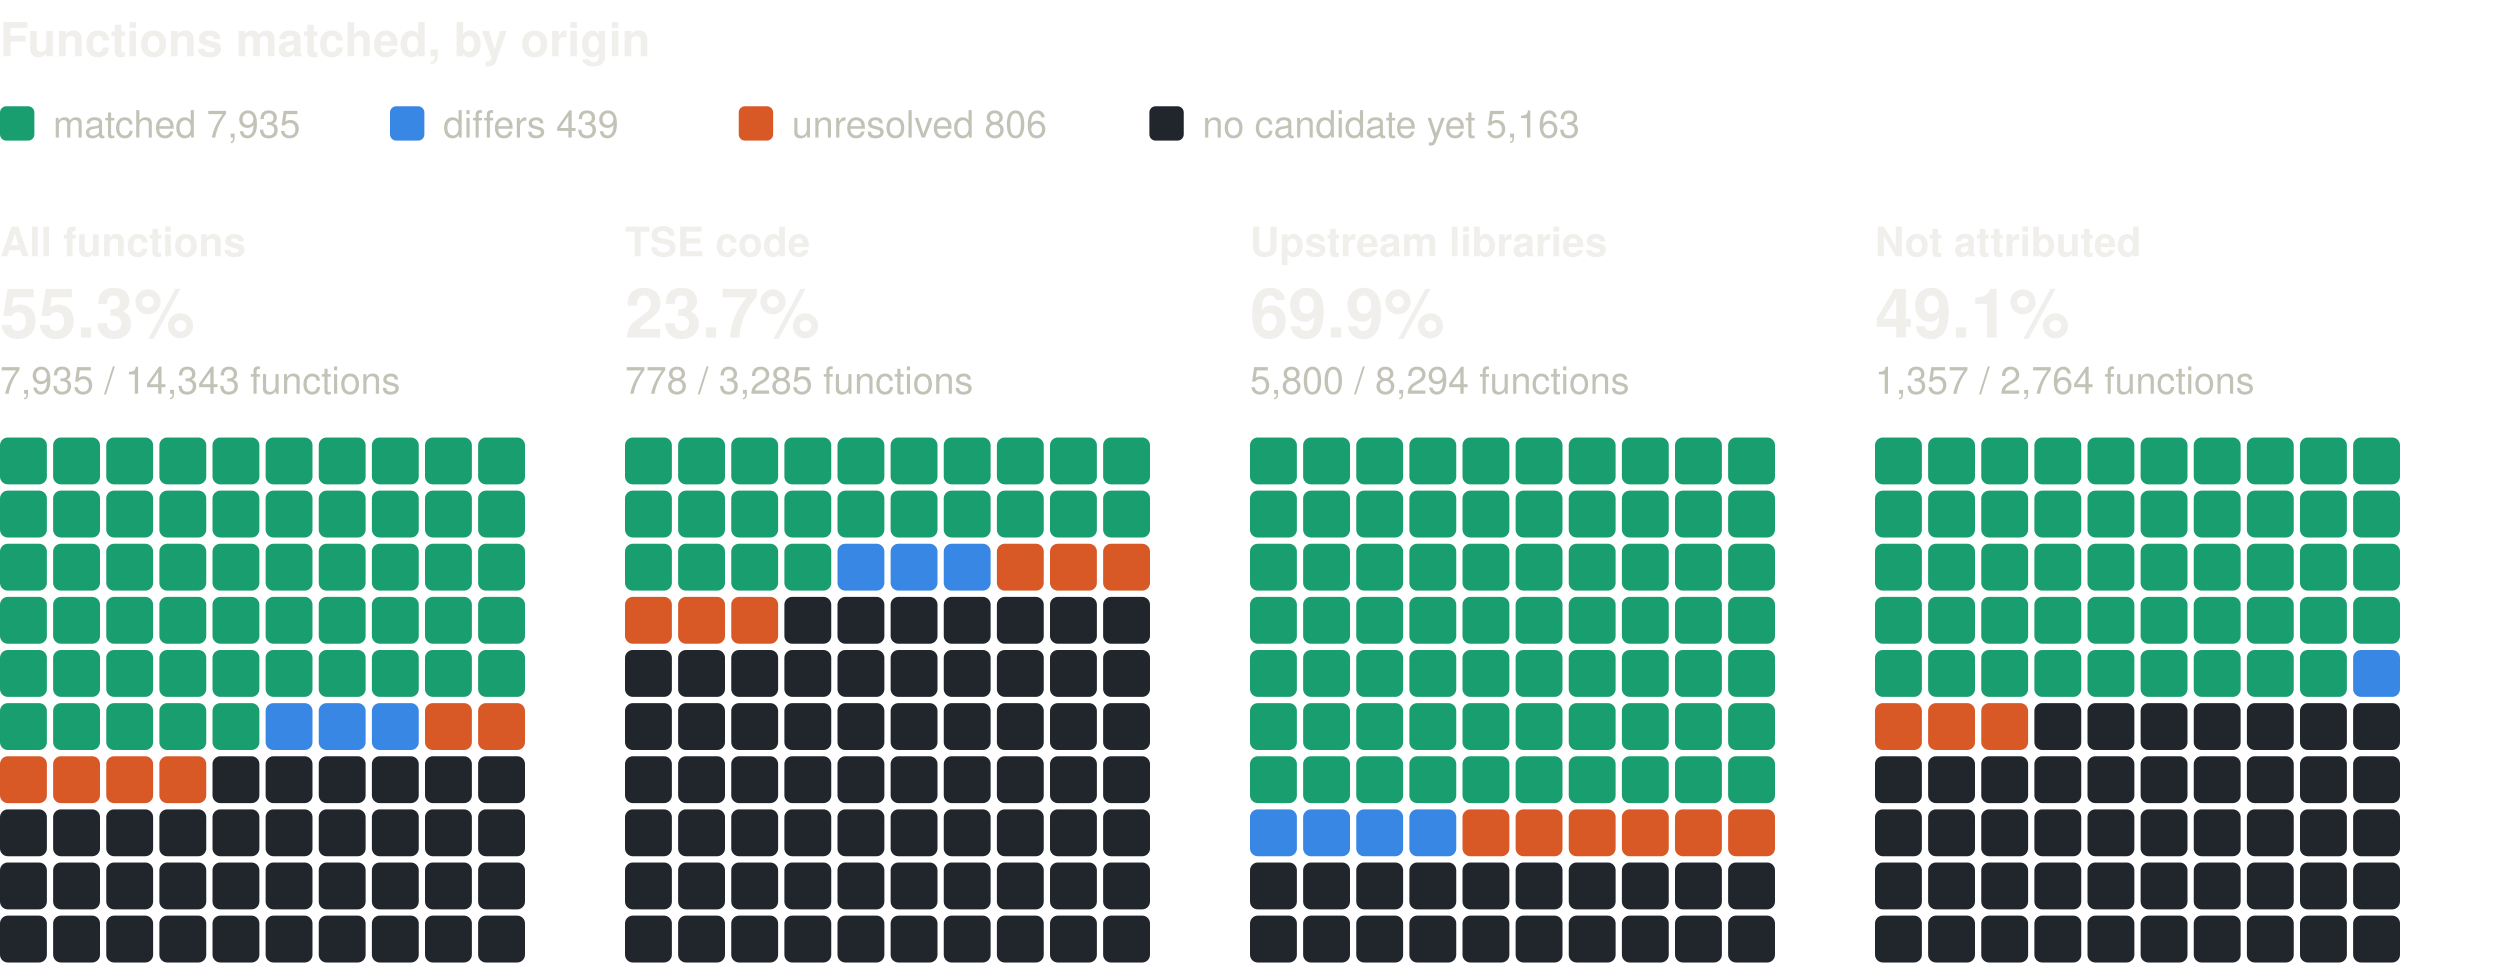
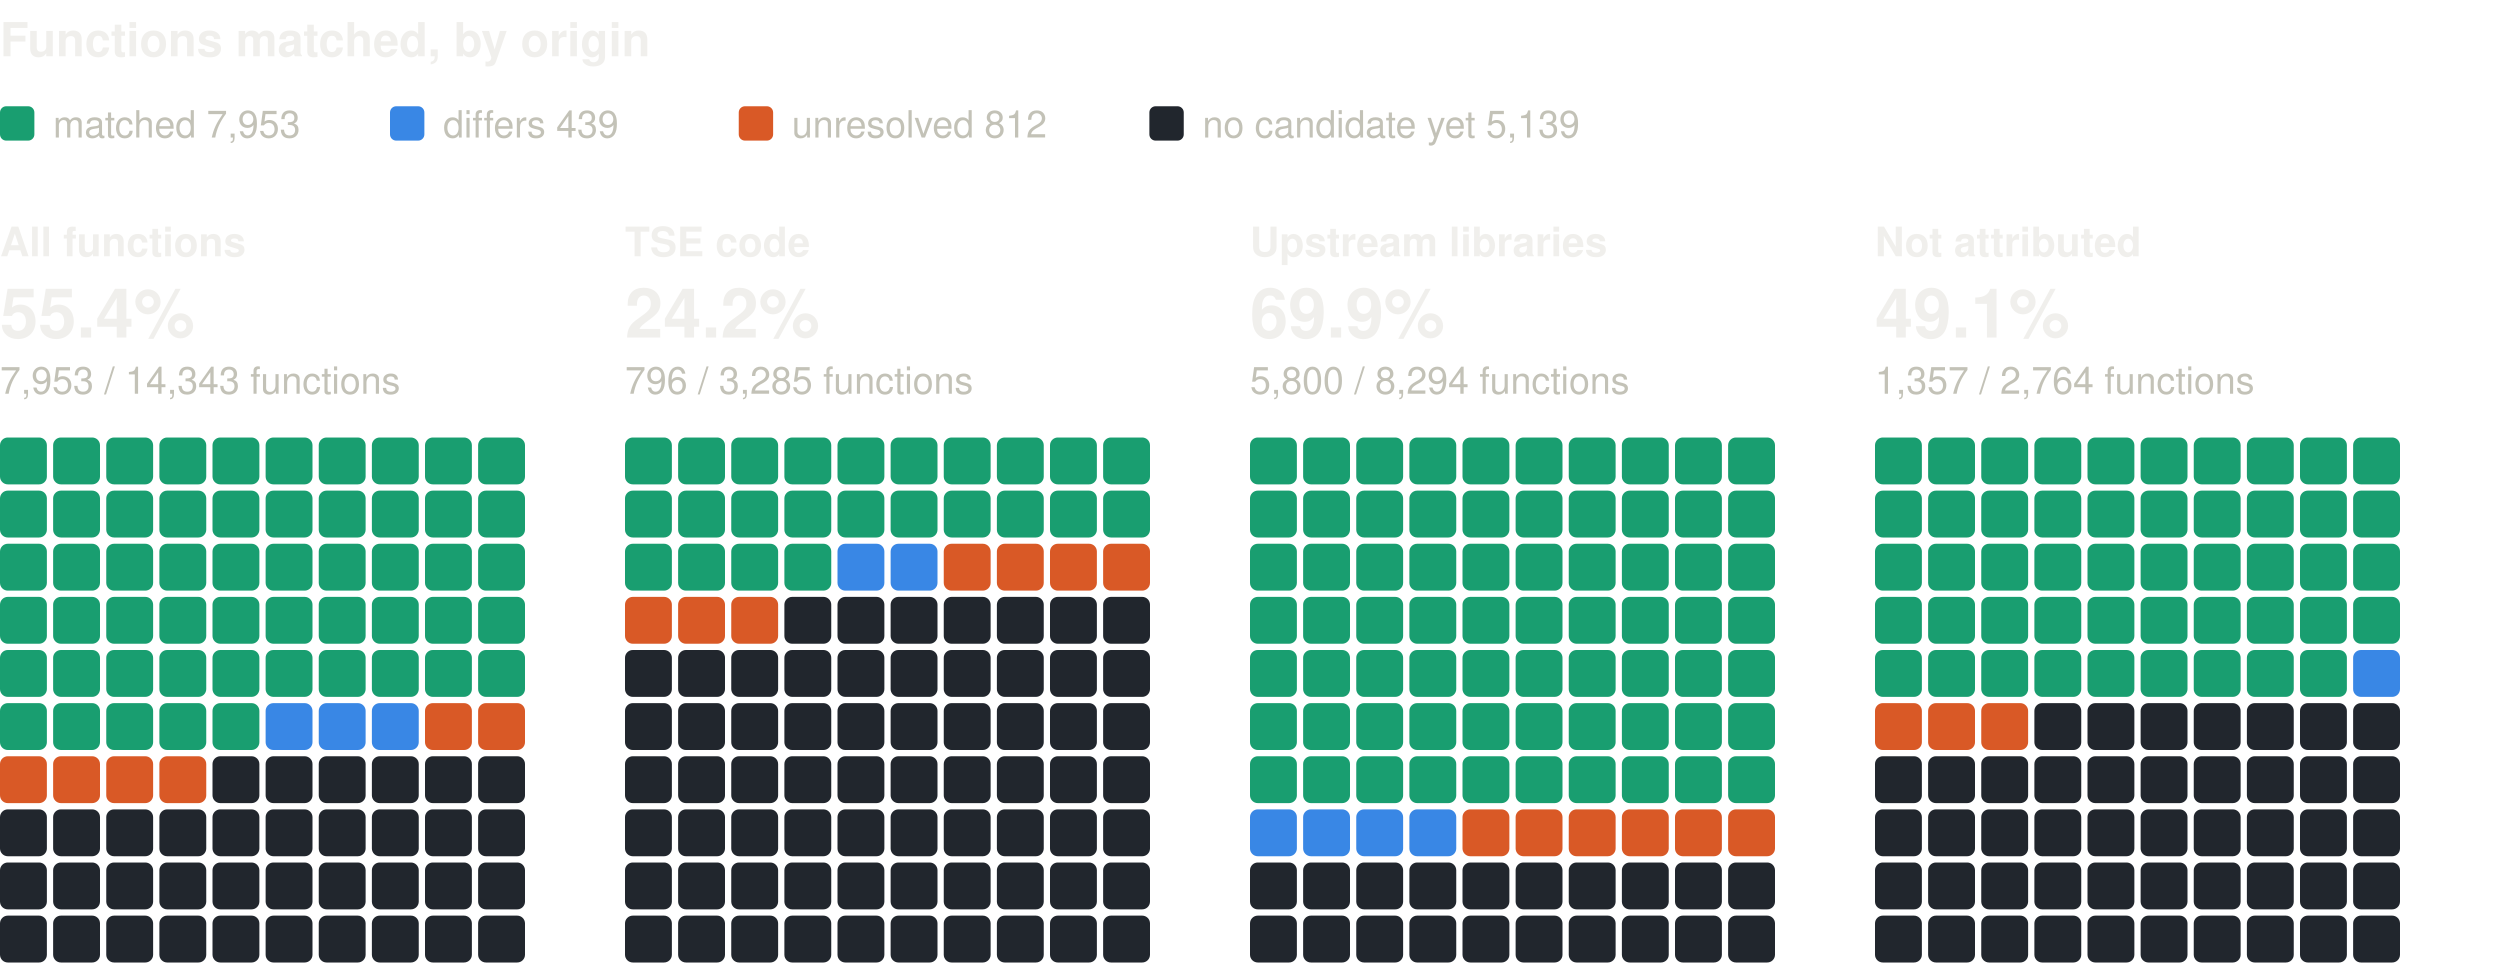
<svg xmlns="http://www.w3.org/2000/svg" width="800" height="310" viewBox="0 0 800 310" role="img" aria-label="Functions matched, by origin: one square per percent, coloured by verdict" font-family="system-ui, -apple-system, 'Segoe UI', Helvetica, Arial, sans-serif">
  <text x="0" y="18" font-size="15" fill="#f0efec" font-weight="600">Functions matched, by origin</text>
  <rect x="0" y="34" width="11" height="11" rx="2" fill="#199e70" />
-   <text x="17" y="44" font-size="12" fill="#c3c2b7">matched 7,935</text>
+   <text x="17" y="44" font-size="12" fill="#c3c2b7">matched 7,953</text>
  <rect x="124.8" y="34" width="11" height="11" rx="2" fill="#3987e5" />
  <text x="141.8" y="44" font-size="12" fill="#c3c2b7">differs 439</text>
  <rect x="236.4" y="34" width="11" height="11" rx="2" fill="#d95926" />
-   <text x="253.4" y="44" font-size="12" fill="#c3c2b7">unresolved 806</text>
+   <text x="253.4" y="44" font-size="12" fill="#c3c2b7">unresolved 812</text>
  <rect x="367.8" y="34" width="11" height="11" rx="2" fill="#21262d" />
-   <text x="384.8" y="44" font-size="12" fill="#c3c2b7">no candidate yet 5,163</text>
+   <text x="384.8" y="44" font-size="12" fill="#c3c2b7">no candidate yet 5,139</text>
  <text x="0" y="82" font-size="13" fill="#f0efec" font-weight="600">All functions</text>
-   <text x="0" y="108" font-size="22" fill="#f0efec" font-weight="600">55.3%</text>
-   <text x="0" y="126" font-size="12" fill="#c3c2b7">7,935 / 14,343 functions</text>
+   <text x="0" y="108" font-size="22" fill="#f0efec" font-weight="600">55.4%</text>
+   <text x="0" y="126" font-size="12" fill="#c3c2b7">7,953 / 14,343 functions</text>
  <rect x="0" y="140" width="15" height="15" rx="2.5" fill="#199e70" />
  <rect x="17" y="140" width="15" height="15" rx="2.5" fill="#199e70" />
  <rect x="34" y="140" width="15" height="15" rx="2.5" fill="#199e70" />
  <rect x="51" y="140" width="15" height="15" rx="2.5" fill="#199e70" />
  <rect x="68" y="140" width="15" height="15" rx="2.5" fill="#199e70" />
  <rect x="85" y="140" width="15" height="15" rx="2.5" fill="#199e70" />
  <rect x="102" y="140" width="15" height="15" rx="2.5" fill="#199e70" />
  <rect x="119" y="140" width="15" height="15" rx="2.5" fill="#199e70" />
  <rect x="136" y="140" width="15" height="15" rx="2.5" fill="#199e70" />
  <rect x="153" y="140" width="15" height="15" rx="2.5" fill="#199e70" />
  <rect x="0" y="157" width="15" height="15" rx="2.5" fill="#199e70" />
  <rect x="17" y="157" width="15" height="15" rx="2.5" fill="#199e70" />
  <rect x="34" y="157" width="15" height="15" rx="2.5" fill="#199e70" />
  <rect x="51" y="157" width="15" height="15" rx="2.5" fill="#199e70" />
  <rect x="68" y="157" width="15" height="15" rx="2.5" fill="#199e70" />
  <rect x="85" y="157" width="15" height="15" rx="2.5" fill="#199e70" />
  <rect x="102" y="157" width="15" height="15" rx="2.5" fill="#199e70" />
  <rect x="119" y="157" width="15" height="15" rx="2.5" fill="#199e70" />
  <rect x="136" y="157" width="15" height="15" rx="2.5" fill="#199e70" />
  <rect x="153" y="157" width="15" height="15" rx="2.5" fill="#199e70" />
  <rect x="0" y="174" width="15" height="15" rx="2.5" fill="#199e70" />
  <rect x="17" y="174" width="15" height="15" rx="2.5" fill="#199e70" />
  <rect x="34" y="174" width="15" height="15" rx="2.5" fill="#199e70" />
  <rect x="51" y="174" width="15" height="15" rx="2.5" fill="#199e70" />
  <rect x="68" y="174" width="15" height="15" rx="2.5" fill="#199e70" />
  <rect x="85" y="174" width="15" height="15" rx="2.5" fill="#199e70" />
  <rect x="102" y="174" width="15" height="15" rx="2.5" fill="#199e70" />
  <rect x="119" y="174" width="15" height="15" rx="2.5" fill="#199e70" />
  <rect x="136" y="174" width="15" height="15" rx="2.5" fill="#199e70" />
  <rect x="153" y="174" width="15" height="15" rx="2.5" fill="#199e70" />
  <rect x="0" y="191" width="15" height="15" rx="2.5" fill="#199e70" />
  <rect x="17" y="191" width="15" height="15" rx="2.5" fill="#199e70" />
  <rect x="34" y="191" width="15" height="15" rx="2.5" fill="#199e70" />
  <rect x="51" y="191" width="15" height="15" rx="2.5" fill="#199e70" />
  <rect x="68" y="191" width="15" height="15" rx="2.5" fill="#199e70" />
  <rect x="85" y="191" width="15" height="15" rx="2.5" fill="#199e70" />
  <rect x="102" y="191" width="15" height="15" rx="2.5" fill="#199e70" />
  <rect x="119" y="191" width="15" height="15" rx="2.5" fill="#199e70" />
  <rect x="136" y="191" width="15" height="15" rx="2.5" fill="#199e70" />
  <rect x="153" y="191" width="15" height="15" rx="2.5" fill="#199e70" />
  <rect x="0" y="208" width="15" height="15" rx="2.5" fill="#199e70" />
  <rect x="17" y="208" width="15" height="15" rx="2.5" fill="#199e70" />
  <rect x="34" y="208" width="15" height="15" rx="2.5" fill="#199e70" />
  <rect x="51" y="208" width="15" height="15" rx="2.5" fill="#199e70" />
  <rect x="68" y="208" width="15" height="15" rx="2.5" fill="#199e70" />
  <rect x="85" y="208" width="15" height="15" rx="2.5" fill="#199e70" />
  <rect x="102" y="208" width="15" height="15" rx="2.5" fill="#199e70" />
  <rect x="119" y="208" width="15" height="15" rx="2.5" fill="#199e70" />
  <rect x="136" y="208" width="15" height="15" rx="2.5" fill="#199e70" />
  <rect x="153" y="208" width="15" height="15" rx="2.5" fill="#199e70" />
  <rect x="0" y="225" width="15" height="15" rx="2.5" fill="#199e70" />
  <rect x="17" y="225" width="15" height="15" rx="2.5" fill="#199e70" />
  <rect x="34" y="225" width="15" height="15" rx="2.5" fill="#199e70" />
  <rect x="51" y="225" width="15" height="15" rx="2.5" fill="#199e70" />
  <rect x="68" y="225" width="15" height="15" rx="2.5" fill="#199e70" />
  <rect x="85" y="225" width="15" height="15" rx="2.5" fill="#3987e5" />
  <rect x="102" y="225" width="15" height="15" rx="2.5" fill="#3987e5" />
  <rect x="119" y="225" width="15" height="15" rx="2.5" fill="#3987e5" />
  <rect x="136" y="225" width="15" height="15" rx="2.5" fill="#d95926" />
  <rect x="153" y="225" width="15" height="15" rx="2.5" fill="#d95926" />
  <rect x="0" y="242" width="15" height="15" rx="2.5" fill="#d95926" />
  <rect x="17" y="242" width="15" height="15" rx="2.5" fill="#d95926" />
  <rect x="34" y="242" width="15" height="15" rx="2.5" fill="#d95926" />
  <rect x="51" y="242" width="15" height="15" rx="2.5" fill="#d95926" />
  <rect x="68" y="242" width="15" height="15" rx="2.5" fill="#21262d" />
  <rect x="85" y="242" width="15" height="15" rx="2.5" fill="#21262d" />
  <rect x="102" y="242" width="15" height="15" rx="2.5" fill="#21262d" />
  <rect x="119" y="242" width="15" height="15" rx="2.5" fill="#21262d" />
  <rect x="136" y="242" width="15" height="15" rx="2.5" fill="#21262d" />
  <rect x="153" y="242" width="15" height="15" rx="2.5" fill="#21262d" />
  <rect x="0" y="259" width="15" height="15" rx="2.5" fill="#21262d" />
  <rect x="17" y="259" width="15" height="15" rx="2.5" fill="#21262d" />
  <rect x="34" y="259" width="15" height="15" rx="2.5" fill="#21262d" />
  <rect x="51" y="259" width="15" height="15" rx="2.5" fill="#21262d" />
  <rect x="68" y="259" width="15" height="15" rx="2.5" fill="#21262d" />
  <rect x="85" y="259" width="15" height="15" rx="2.5" fill="#21262d" />
  <rect x="102" y="259" width="15" height="15" rx="2.5" fill="#21262d" />
  <rect x="119" y="259" width="15" height="15" rx="2.5" fill="#21262d" />
  <rect x="136" y="259" width="15" height="15" rx="2.5" fill="#21262d" />
  <rect x="153" y="259" width="15" height="15" rx="2.5" fill="#21262d" />
  <rect x="0" y="276" width="15" height="15" rx="2.5" fill="#21262d" />
  <rect x="17" y="276" width="15" height="15" rx="2.5" fill="#21262d" />
  <rect x="34" y="276" width="15" height="15" rx="2.5" fill="#21262d" />
  <rect x="51" y="276" width="15" height="15" rx="2.5" fill="#21262d" />
  <rect x="68" y="276" width="15" height="15" rx="2.5" fill="#21262d" />
  <rect x="85" y="276" width="15" height="15" rx="2.5" fill="#21262d" />
  <rect x="102" y="276" width="15" height="15" rx="2.5" fill="#21262d" />
  <rect x="119" y="276" width="15" height="15" rx="2.5" fill="#21262d" />
  <rect x="136" y="276" width="15" height="15" rx="2.5" fill="#21262d" />
  <rect x="153" y="276" width="15" height="15" rx="2.5" fill="#21262d" />
  <rect x="0" y="293" width="15" height="15" rx="2.5" fill="#21262d" />
  <rect x="17" y="293" width="15" height="15" rx="2.5" fill="#21262d" />
  <rect x="34" y="293" width="15" height="15" rx="2.5" fill="#21262d" />
  <rect x="51" y="293" width="15" height="15" rx="2.5" fill="#21262d" />
  <rect x="68" y="293" width="15" height="15" rx="2.5" fill="#21262d" />
  <rect x="85" y="293" width="15" height="15" rx="2.5" fill="#21262d" />
  <rect x="102" y="293" width="15" height="15" rx="2.5" fill="#21262d" />
  <rect x="119" y="293" width="15" height="15" rx="2.5" fill="#21262d" />
  <rect x="136" y="293" width="15" height="15" rx="2.5" fill="#21262d" />
  <rect x="153" y="293" width="15" height="15" rx="2.5" fill="#21262d" />
  <text x="200" y="82" font-size="13" fill="#f0efec" font-weight="600">TSE code</text>
-   <text x="200" y="108" font-size="22" fill="#f0efec" font-weight="600">23.7%</text>
-   <text x="200" y="126" font-size="12" fill="#c3c2b7">778 / 3,285 functions</text>
+   <text x="200" y="108" font-size="22" fill="#f0efec" font-weight="600">24.2%</text>
+   <text x="200" y="126" font-size="12" fill="#c3c2b7">796 / 3,285 functions</text>
  <rect x="200" y="140" width="15" height="15" rx="2.5" fill="#199e70" />
  <rect x="217" y="140" width="15" height="15" rx="2.5" fill="#199e70" />
  <rect x="234" y="140" width="15" height="15" rx="2.5" fill="#199e70" />
  <rect x="251" y="140" width="15" height="15" rx="2.5" fill="#199e70" />
  <rect x="268" y="140" width="15" height="15" rx="2.5" fill="#199e70" />
  <rect x="285" y="140" width="15" height="15" rx="2.5" fill="#199e70" />
  <rect x="302" y="140" width="15" height="15" rx="2.5" fill="#199e70" />
  <rect x="319" y="140" width="15" height="15" rx="2.5" fill="#199e70" />
  <rect x="336" y="140" width="15" height="15" rx="2.5" fill="#199e70" />
  <rect x="353" y="140" width="15" height="15" rx="2.5" fill="#199e70" />
  <rect x="200" y="157" width="15" height="15" rx="2.5" fill="#199e70" />
  <rect x="217" y="157" width="15" height="15" rx="2.5" fill="#199e70" />
  <rect x="234" y="157" width="15" height="15" rx="2.5" fill="#199e70" />
  <rect x="251" y="157" width="15" height="15" rx="2.5" fill="#199e70" />
  <rect x="268" y="157" width="15" height="15" rx="2.5" fill="#199e70" />
  <rect x="285" y="157" width="15" height="15" rx="2.5" fill="#199e70" />
  <rect x="302" y="157" width="15" height="15" rx="2.5" fill="#199e70" />
  <rect x="319" y="157" width="15" height="15" rx="2.5" fill="#199e70" />
  <rect x="336" y="157" width="15" height="15" rx="2.5" fill="#199e70" />
  <rect x="353" y="157" width="15" height="15" rx="2.5" fill="#199e70" />
  <rect x="200" y="174" width="15" height="15" rx="2.5" fill="#199e70" />
  <rect x="217" y="174" width="15" height="15" rx="2.5" fill="#199e70" />
  <rect x="234" y="174" width="15" height="15" rx="2.5" fill="#199e70" />
  <rect x="251" y="174" width="15" height="15" rx="2.5" fill="#199e70" />
  <rect x="268" y="174" width="15" height="15" rx="2.5" fill="#3987e5" />
  <rect x="285" y="174" width="15" height="15" rx="2.5" fill="#3987e5" />
-   <rect x="302" y="174" width="15" height="15" rx="2.5" fill="#3987e5" />
+   <rect x="302" y="174" width="15" height="15" rx="2.5" fill="#d95926" />
  <rect x="319" y="174" width="15" height="15" rx="2.5" fill="#d95926" />
  <rect x="336" y="174" width="15" height="15" rx="2.5" fill="#d95926" />
  <rect x="353" y="174" width="15" height="15" rx="2.5" fill="#d95926" />
  <rect x="200" y="191" width="15" height="15" rx="2.5" fill="#d95926" />
  <rect x="217" y="191" width="15" height="15" rx="2.5" fill="#d95926" />
  <rect x="234" y="191" width="15" height="15" rx="2.5" fill="#d95926" />
  <rect x="251" y="191" width="15" height="15" rx="2.5" fill="#21262d" />
  <rect x="268" y="191" width="15" height="15" rx="2.5" fill="#21262d" />
  <rect x="285" y="191" width="15" height="15" rx="2.5" fill="#21262d" />
  <rect x="302" y="191" width="15" height="15" rx="2.5" fill="#21262d" />
  <rect x="319" y="191" width="15" height="15" rx="2.5" fill="#21262d" />
  <rect x="336" y="191" width="15" height="15" rx="2.5" fill="#21262d" />
  <rect x="353" y="191" width="15" height="15" rx="2.5" fill="#21262d" />
  <rect x="200" y="208" width="15" height="15" rx="2.5" fill="#21262d" />
  <rect x="217" y="208" width="15" height="15" rx="2.5" fill="#21262d" />
  <rect x="234" y="208" width="15" height="15" rx="2.5" fill="#21262d" />
  <rect x="251" y="208" width="15" height="15" rx="2.5" fill="#21262d" />
  <rect x="268" y="208" width="15" height="15" rx="2.5" fill="#21262d" />
  <rect x="285" y="208" width="15" height="15" rx="2.5" fill="#21262d" />
  <rect x="302" y="208" width="15" height="15" rx="2.5" fill="#21262d" />
  <rect x="319" y="208" width="15" height="15" rx="2.5" fill="#21262d" />
  <rect x="336" y="208" width="15" height="15" rx="2.5" fill="#21262d" />
  <rect x="353" y="208" width="15" height="15" rx="2.5" fill="#21262d" />
  <rect x="200" y="225" width="15" height="15" rx="2.5" fill="#21262d" />
  <rect x="217" y="225" width="15" height="15" rx="2.5" fill="#21262d" />
  <rect x="234" y="225" width="15" height="15" rx="2.5" fill="#21262d" />
  <rect x="251" y="225" width="15" height="15" rx="2.5" fill="#21262d" />
  <rect x="268" y="225" width="15" height="15" rx="2.5" fill="#21262d" />
  <rect x="285" y="225" width="15" height="15" rx="2.5" fill="#21262d" />
  <rect x="302" y="225" width="15" height="15" rx="2.5" fill="#21262d" />
  <rect x="319" y="225" width="15" height="15" rx="2.5" fill="#21262d" />
  <rect x="336" y="225" width="15" height="15" rx="2.5" fill="#21262d" />
  <rect x="353" y="225" width="15" height="15" rx="2.5" fill="#21262d" />
  <rect x="200" y="242" width="15" height="15" rx="2.5" fill="#21262d" />
  <rect x="217" y="242" width="15" height="15" rx="2.5" fill="#21262d" />
  <rect x="234" y="242" width="15" height="15" rx="2.5" fill="#21262d" />
  <rect x="251" y="242" width="15" height="15" rx="2.5" fill="#21262d" />
  <rect x="268" y="242" width="15" height="15" rx="2.5" fill="#21262d" />
  <rect x="285" y="242" width="15" height="15" rx="2.5" fill="#21262d" />
  <rect x="302" y="242" width="15" height="15" rx="2.5" fill="#21262d" />
  <rect x="319" y="242" width="15" height="15" rx="2.5" fill="#21262d" />
  <rect x="336" y="242" width="15" height="15" rx="2.5" fill="#21262d" />
  <rect x="353" y="242" width="15" height="15" rx="2.5" fill="#21262d" />
  <rect x="200" y="259" width="15" height="15" rx="2.5" fill="#21262d" />
  <rect x="217" y="259" width="15" height="15" rx="2.5" fill="#21262d" />
  <rect x="234" y="259" width="15" height="15" rx="2.5" fill="#21262d" />
  <rect x="251" y="259" width="15" height="15" rx="2.5" fill="#21262d" />
  <rect x="268" y="259" width="15" height="15" rx="2.5" fill="#21262d" />
  <rect x="285" y="259" width="15" height="15" rx="2.5" fill="#21262d" />
  <rect x="302" y="259" width="15" height="15" rx="2.5" fill="#21262d" />
  <rect x="319" y="259" width="15" height="15" rx="2.5" fill="#21262d" />
  <rect x="336" y="259" width="15" height="15" rx="2.5" fill="#21262d" />
  <rect x="353" y="259" width="15" height="15" rx="2.5" fill="#21262d" />
  <rect x="200" y="276" width="15" height="15" rx="2.5" fill="#21262d" />
  <rect x="217" y="276" width="15" height="15" rx="2.5" fill="#21262d" />
  <rect x="234" y="276" width="15" height="15" rx="2.5" fill="#21262d" />
  <rect x="251" y="276" width="15" height="15" rx="2.5" fill="#21262d" />
  <rect x="268" y="276" width="15" height="15" rx="2.5" fill="#21262d" />
  <rect x="285" y="276" width="15" height="15" rx="2.5" fill="#21262d" />
  <rect x="302" y="276" width="15" height="15" rx="2.5" fill="#21262d" />
  <rect x="319" y="276" width="15" height="15" rx="2.5" fill="#21262d" />
  <rect x="336" y="276" width="15" height="15" rx="2.5" fill="#21262d" />
  <rect x="353" y="276" width="15" height="15" rx="2.5" fill="#21262d" />
  <rect x="200" y="293" width="15" height="15" rx="2.5" fill="#21262d" />
  <rect x="217" y="293" width="15" height="15" rx="2.5" fill="#21262d" />
  <rect x="234" y="293" width="15" height="15" rx="2.5" fill="#21262d" />
  <rect x="251" y="293" width="15" height="15" rx="2.5" fill="#21262d" />
  <rect x="268" y="293" width="15" height="15" rx="2.5" fill="#21262d" />
  <rect x="285" y="293" width="15" height="15" rx="2.5" fill="#21262d" />
  <rect x="302" y="293" width="15" height="15" rx="2.5" fill="#21262d" />
  <rect x="319" y="293" width="15" height="15" rx="2.5" fill="#21262d" />
  <rect x="336" y="293" width="15" height="15" rx="2.5" fill="#21262d" />
  <rect x="353" y="293" width="15" height="15" rx="2.5" fill="#21262d" />
  <text x="400" y="82" font-size="13" fill="#f0efec" font-weight="600">Upstream libraries</text>
  <text x="400" y="108" font-size="22" fill="#f0efec" font-weight="600">69.9%</text>
  <text x="400" y="126" font-size="12" fill="#c3c2b7">5,800 / 8,294 functions</text>
  <rect x="400" y="140" width="15" height="15" rx="2.5" fill="#199e70" />
  <rect x="417" y="140" width="15" height="15" rx="2.5" fill="#199e70" />
  <rect x="434" y="140" width="15" height="15" rx="2.5" fill="#199e70" />
  <rect x="451" y="140" width="15" height="15" rx="2.5" fill="#199e70" />
  <rect x="468" y="140" width="15" height="15" rx="2.5" fill="#199e70" />
  <rect x="485" y="140" width="15" height="15" rx="2.5" fill="#199e70" />
  <rect x="502" y="140" width="15" height="15" rx="2.5" fill="#199e70" />
  <rect x="519" y="140" width="15" height="15" rx="2.5" fill="#199e70" />
  <rect x="536" y="140" width="15" height="15" rx="2.5" fill="#199e70" />
  <rect x="553" y="140" width="15" height="15" rx="2.5" fill="#199e70" />
  <rect x="400" y="157" width="15" height="15" rx="2.5" fill="#199e70" />
  <rect x="417" y="157" width="15" height="15" rx="2.5" fill="#199e70" />
  <rect x="434" y="157" width="15" height="15" rx="2.5" fill="#199e70" />
  <rect x="451" y="157" width="15" height="15" rx="2.5" fill="#199e70" />
  <rect x="468" y="157" width="15" height="15" rx="2.5" fill="#199e70" />
  <rect x="485" y="157" width="15" height="15" rx="2.5" fill="#199e70" />
  <rect x="502" y="157" width="15" height="15" rx="2.5" fill="#199e70" />
  <rect x="519" y="157" width="15" height="15" rx="2.5" fill="#199e70" />
  <rect x="536" y="157" width="15" height="15" rx="2.5" fill="#199e70" />
  <rect x="553" y="157" width="15" height="15" rx="2.5" fill="#199e70" />
  <rect x="400" y="174" width="15" height="15" rx="2.5" fill="#199e70" />
  <rect x="417" y="174" width="15" height="15" rx="2.5" fill="#199e70" />
  <rect x="434" y="174" width="15" height="15" rx="2.5" fill="#199e70" />
  <rect x="451" y="174" width="15" height="15" rx="2.5" fill="#199e70" />
  <rect x="468" y="174" width="15" height="15" rx="2.5" fill="#199e70" />
  <rect x="485" y="174" width="15" height="15" rx="2.5" fill="#199e70" />
  <rect x="502" y="174" width="15" height="15" rx="2.5" fill="#199e70" />
  <rect x="519" y="174" width="15" height="15" rx="2.5" fill="#199e70" />
  <rect x="536" y="174" width="15" height="15" rx="2.5" fill="#199e70" />
  <rect x="553" y="174" width="15" height="15" rx="2.5" fill="#199e70" />
  <rect x="400" y="191" width="15" height="15" rx="2.5" fill="#199e70" />
  <rect x="417" y="191" width="15" height="15" rx="2.5" fill="#199e70" />
  <rect x="434" y="191" width="15" height="15" rx="2.5" fill="#199e70" />
  <rect x="451" y="191" width="15" height="15" rx="2.5" fill="#199e70" />
  <rect x="468" y="191" width="15" height="15" rx="2.5" fill="#199e70" />
  <rect x="485" y="191" width="15" height="15" rx="2.5" fill="#199e70" />
  <rect x="502" y="191" width="15" height="15" rx="2.5" fill="#199e70" />
  <rect x="519" y="191" width="15" height="15" rx="2.5" fill="#199e70" />
  <rect x="536" y="191" width="15" height="15" rx="2.5" fill="#199e70" />
  <rect x="553" y="191" width="15" height="15" rx="2.5" fill="#199e70" />
  <rect x="400" y="208" width="15" height="15" rx="2.5" fill="#199e70" />
  <rect x="417" y="208" width="15" height="15" rx="2.5" fill="#199e70" />
  <rect x="434" y="208" width="15" height="15" rx="2.5" fill="#199e70" />
  <rect x="451" y="208" width="15" height="15" rx="2.5" fill="#199e70" />
  <rect x="468" y="208" width="15" height="15" rx="2.5" fill="#199e70" />
  <rect x="485" y="208" width="15" height="15" rx="2.5" fill="#199e70" />
  <rect x="502" y="208" width="15" height="15" rx="2.5" fill="#199e70" />
  <rect x="519" y="208" width="15" height="15" rx="2.5" fill="#199e70" />
  <rect x="536" y="208" width="15" height="15" rx="2.5" fill="#199e70" />
  <rect x="553" y="208" width="15" height="15" rx="2.5" fill="#199e70" />
  <rect x="400" y="225" width="15" height="15" rx="2.5" fill="#199e70" />
  <rect x="417" y="225" width="15" height="15" rx="2.5" fill="#199e70" />
  <rect x="434" y="225" width="15" height="15" rx="2.5" fill="#199e70" />
  <rect x="451" y="225" width="15" height="15" rx="2.5" fill="#199e70" />
  <rect x="468" y="225" width="15" height="15" rx="2.5" fill="#199e70" />
  <rect x="485" y="225" width="15" height="15" rx="2.5" fill="#199e70" />
  <rect x="502" y="225" width="15" height="15" rx="2.5" fill="#199e70" />
  <rect x="519" y="225" width="15" height="15" rx="2.5" fill="#199e70" />
  <rect x="536" y="225" width="15" height="15" rx="2.5" fill="#199e70" />
  <rect x="553" y="225" width="15" height="15" rx="2.5" fill="#199e70" />
  <rect x="400" y="242" width="15" height="15" rx="2.5" fill="#199e70" />
  <rect x="417" y="242" width="15" height="15" rx="2.5" fill="#199e70" />
  <rect x="434" y="242" width="15" height="15" rx="2.5" fill="#199e70" />
  <rect x="451" y="242" width="15" height="15" rx="2.5" fill="#199e70" />
  <rect x="468" y="242" width="15" height="15" rx="2.5" fill="#199e70" />
  <rect x="485" y="242" width="15" height="15" rx="2.5" fill="#199e70" />
  <rect x="502" y="242" width="15" height="15" rx="2.5" fill="#199e70" />
  <rect x="519" y="242" width="15" height="15" rx="2.5" fill="#199e70" />
  <rect x="536" y="242" width="15" height="15" rx="2.5" fill="#199e70" />
  <rect x="553" y="242" width="15" height="15" rx="2.5" fill="#199e70" />
  <rect x="400" y="259" width="15" height="15" rx="2.5" fill="#3987e5" />
  <rect x="417" y="259" width="15" height="15" rx="2.5" fill="#3987e5" />
  <rect x="434" y="259" width="15" height="15" rx="2.5" fill="#3987e5" />
  <rect x="451" y="259" width="15" height="15" rx="2.5" fill="#3987e5" />
  <rect x="468" y="259" width="15" height="15" rx="2.5" fill="#d95926" />
  <rect x="485" y="259" width="15" height="15" rx="2.5" fill="#d95926" />
  <rect x="502" y="259" width="15" height="15" rx="2.5" fill="#d95926" />
  <rect x="519" y="259" width="15" height="15" rx="2.5" fill="#d95926" />
  <rect x="536" y="259" width="15" height="15" rx="2.5" fill="#d95926" />
  <rect x="553" y="259" width="15" height="15" rx="2.5" fill="#d95926" />
  <rect x="400" y="276" width="15" height="15" rx="2.5" fill="#21262d" />
  <rect x="417" y="276" width="15" height="15" rx="2.5" fill="#21262d" />
  <rect x="434" y="276" width="15" height="15" rx="2.5" fill="#21262d" />
  <rect x="451" y="276" width="15" height="15" rx="2.5" fill="#21262d" />
  <rect x="468" y="276" width="15" height="15" rx="2.5" fill="#21262d" />
  <rect x="485" y="276" width="15" height="15" rx="2.5" fill="#21262d" />
  <rect x="502" y="276" width="15" height="15" rx="2.5" fill="#21262d" />
  <rect x="519" y="276" width="15" height="15" rx="2.5" fill="#21262d" />
  <rect x="536" y="276" width="15" height="15" rx="2.5" fill="#21262d" />
  <rect x="553" y="276" width="15" height="15" rx="2.5" fill="#21262d" />
  <rect x="400" y="293" width="15" height="15" rx="2.5" fill="#21262d" />
  <rect x="417" y="293" width="15" height="15" rx="2.5" fill="#21262d" />
  <rect x="434" y="293" width="15" height="15" rx="2.5" fill="#21262d" />
  <rect x="451" y="293" width="15" height="15" rx="2.5" fill="#21262d" />
  <rect x="468" y="293" width="15" height="15" rx="2.5" fill="#21262d" />
  <rect x="485" y="293" width="15" height="15" rx="2.5" fill="#21262d" />
  <rect x="502" y="293" width="15" height="15" rx="2.5" fill="#21262d" />
  <rect x="519" y="293" width="15" height="15" rx="2.5" fill="#21262d" />
  <rect x="536" y="293" width="15" height="15" rx="2.5" fill="#21262d" />
  <rect x="553" y="293" width="15" height="15" rx="2.5" fill="#21262d" />
  <text x="600" y="82" font-size="13" fill="#f0efec" font-weight="600">Not attributed</text>
  <text x="600" y="108" font-size="22" fill="#f0efec" font-weight="600">49.1%</text>
  <text x="600" y="126" font-size="12" fill="#c3c2b7">1,357 / 2,764 functions</text>
  <rect x="600" y="140" width="15" height="15" rx="2.5" fill="#199e70" />
  <rect x="617" y="140" width="15" height="15" rx="2.5" fill="#199e70" />
  <rect x="634" y="140" width="15" height="15" rx="2.5" fill="#199e70" />
  <rect x="651" y="140" width="15" height="15" rx="2.5" fill="#199e70" />
  <rect x="668" y="140" width="15" height="15" rx="2.5" fill="#199e70" />
  <rect x="685" y="140" width="15" height="15" rx="2.5" fill="#199e70" />
  <rect x="702" y="140" width="15" height="15" rx="2.5" fill="#199e70" />
  <rect x="719" y="140" width="15" height="15" rx="2.5" fill="#199e70" />
  <rect x="736" y="140" width="15" height="15" rx="2.5" fill="#199e70" />
  <rect x="753" y="140" width="15" height="15" rx="2.5" fill="#199e70" />
  <rect x="600" y="157" width="15" height="15" rx="2.5" fill="#199e70" />
  <rect x="617" y="157" width="15" height="15" rx="2.5" fill="#199e70" />
  <rect x="634" y="157" width="15" height="15" rx="2.5" fill="#199e70" />
  <rect x="651" y="157" width="15" height="15" rx="2.5" fill="#199e70" />
  <rect x="668" y="157" width="15" height="15" rx="2.5" fill="#199e70" />
  <rect x="685" y="157" width="15" height="15" rx="2.5" fill="#199e70" />
  <rect x="702" y="157" width="15" height="15" rx="2.5" fill="#199e70" />
  <rect x="719" y="157" width="15" height="15" rx="2.5" fill="#199e70" />
  <rect x="736" y="157" width="15" height="15" rx="2.5" fill="#199e70" />
  <rect x="753" y="157" width="15" height="15" rx="2.5" fill="#199e70" />
  <rect x="600" y="174" width="15" height="15" rx="2.5" fill="#199e70" />
  <rect x="617" y="174" width="15" height="15" rx="2.5" fill="#199e70" />
  <rect x="634" y="174" width="15" height="15" rx="2.5" fill="#199e70" />
  <rect x="651" y="174" width="15" height="15" rx="2.5" fill="#199e70" />
  <rect x="668" y="174" width="15" height="15" rx="2.5" fill="#199e70" />
  <rect x="685" y="174" width="15" height="15" rx="2.5" fill="#199e70" />
  <rect x="702" y="174" width="15" height="15" rx="2.5" fill="#199e70" />
  <rect x="719" y="174" width="15" height="15" rx="2.5" fill="#199e70" />
  <rect x="736" y="174" width="15" height="15" rx="2.5" fill="#199e70" />
  <rect x="753" y="174" width="15" height="15" rx="2.5" fill="#199e70" />
  <rect x="600" y="191" width="15" height="15" rx="2.5" fill="#199e70" />
  <rect x="617" y="191" width="15" height="15" rx="2.5" fill="#199e70" />
  <rect x="634" y="191" width="15" height="15" rx="2.5" fill="#199e70" />
  <rect x="651" y="191" width="15" height="15" rx="2.5" fill="#199e70" />
  <rect x="668" y="191" width="15" height="15" rx="2.5" fill="#199e70" />
  <rect x="685" y="191" width="15" height="15" rx="2.5" fill="#199e70" />
  <rect x="702" y="191" width="15" height="15" rx="2.5" fill="#199e70" />
  <rect x="719" y="191" width="15" height="15" rx="2.5" fill="#199e70" />
  <rect x="736" y="191" width="15" height="15" rx="2.5" fill="#199e70" />
  <rect x="753" y="191" width="15" height="15" rx="2.5" fill="#199e70" />
  <rect x="600" y="208" width="15" height="15" rx="2.5" fill="#199e70" />
  <rect x="617" y="208" width="15" height="15" rx="2.5" fill="#199e70" />
  <rect x="634" y="208" width="15" height="15" rx="2.5" fill="#199e70" />
  <rect x="651" y="208" width="15" height="15" rx="2.5" fill="#199e70" />
  <rect x="668" y="208" width="15" height="15" rx="2.5" fill="#199e70" />
  <rect x="685" y="208" width="15" height="15" rx="2.5" fill="#199e70" />
  <rect x="702" y="208" width="15" height="15" rx="2.5" fill="#199e70" />
  <rect x="719" y="208" width="15" height="15" rx="2.5" fill="#199e70" />
  <rect x="736" y="208" width="15" height="15" rx="2.5" fill="#199e70" />
  <rect x="753" y="208" width="15" height="15" rx="2.5" fill="#3987e5" />
  <rect x="600" y="225" width="15" height="15" rx="2.5" fill="#d95926" />
  <rect x="617" y="225" width="15" height="15" rx="2.5" fill="#d95926" />
  <rect x="634" y="225" width="15" height="15" rx="2.5" fill="#d95926" />
  <rect x="651" y="225" width="15" height="15" rx="2.5" fill="#21262d" />
  <rect x="668" y="225" width="15" height="15" rx="2.5" fill="#21262d" />
  <rect x="685" y="225" width="15" height="15" rx="2.5" fill="#21262d" />
  <rect x="702" y="225" width="15" height="15" rx="2.5" fill="#21262d" />
  <rect x="719" y="225" width="15" height="15" rx="2.5" fill="#21262d" />
  <rect x="736" y="225" width="15" height="15" rx="2.5" fill="#21262d" />
  <rect x="753" y="225" width="15" height="15" rx="2.5" fill="#21262d" />
  <rect x="600" y="242" width="15" height="15" rx="2.5" fill="#21262d" />
  <rect x="617" y="242" width="15" height="15" rx="2.5" fill="#21262d" />
  <rect x="634" y="242" width="15" height="15" rx="2.5" fill="#21262d" />
  <rect x="651" y="242" width="15" height="15" rx="2.5" fill="#21262d" />
  <rect x="668" y="242" width="15" height="15" rx="2.5" fill="#21262d" />
  <rect x="685" y="242" width="15" height="15" rx="2.5" fill="#21262d" />
  <rect x="702" y="242" width="15" height="15" rx="2.5" fill="#21262d" />
  <rect x="719" y="242" width="15" height="15" rx="2.5" fill="#21262d" />
  <rect x="736" y="242" width="15" height="15" rx="2.5" fill="#21262d" />
  <rect x="753" y="242" width="15" height="15" rx="2.5" fill="#21262d" />
  <rect x="600" y="259" width="15" height="15" rx="2.5" fill="#21262d" />
  <rect x="617" y="259" width="15" height="15" rx="2.5" fill="#21262d" />
  <rect x="634" y="259" width="15" height="15" rx="2.5" fill="#21262d" />
  <rect x="651" y="259" width="15" height="15" rx="2.5" fill="#21262d" />
  <rect x="668" y="259" width="15" height="15" rx="2.5" fill="#21262d" />
  <rect x="685" y="259" width="15" height="15" rx="2.5" fill="#21262d" />
  <rect x="702" y="259" width="15" height="15" rx="2.5" fill="#21262d" />
  <rect x="719" y="259" width="15" height="15" rx="2.5" fill="#21262d" />
  <rect x="736" y="259" width="15" height="15" rx="2.5" fill="#21262d" />
  <rect x="753" y="259" width="15" height="15" rx="2.5" fill="#21262d" />
  <rect x="600" y="276" width="15" height="15" rx="2.5" fill="#21262d" />
  <rect x="617" y="276" width="15" height="15" rx="2.5" fill="#21262d" />
  <rect x="634" y="276" width="15" height="15" rx="2.5" fill="#21262d" />
  <rect x="651" y="276" width="15" height="15" rx="2.5" fill="#21262d" />
  <rect x="668" y="276" width="15" height="15" rx="2.5" fill="#21262d" />
  <rect x="685" y="276" width="15" height="15" rx="2.5" fill="#21262d" />
  <rect x="702" y="276" width="15" height="15" rx="2.5" fill="#21262d" />
  <rect x="719" y="276" width="15" height="15" rx="2.5" fill="#21262d" />
  <rect x="736" y="276" width="15" height="15" rx="2.5" fill="#21262d" />
  <rect x="753" y="276" width="15" height="15" rx="2.5" fill="#21262d" />
  <rect x="600" y="293" width="15" height="15" rx="2.5" fill="#21262d" />
  <rect x="617" y="293" width="15" height="15" rx="2.5" fill="#21262d" />
  <rect x="634" y="293" width="15" height="15" rx="2.5" fill="#21262d" />
  <rect x="651" y="293" width="15" height="15" rx="2.5" fill="#21262d" />
  <rect x="668" y="293" width="15" height="15" rx="2.5" fill="#21262d" />
  <rect x="685" y="293" width="15" height="15" rx="2.5" fill="#21262d" />
  <rect x="702" y="293" width="15" height="15" rx="2.5" fill="#21262d" />
  <rect x="719" y="293" width="15" height="15" rx="2.5" fill="#21262d" />
  <rect x="736" y="293" width="15" height="15" rx="2.5" fill="#21262d" />
  <rect x="753" y="293" width="15" height="15" rx="2.5" fill="#21262d" />
</svg>
